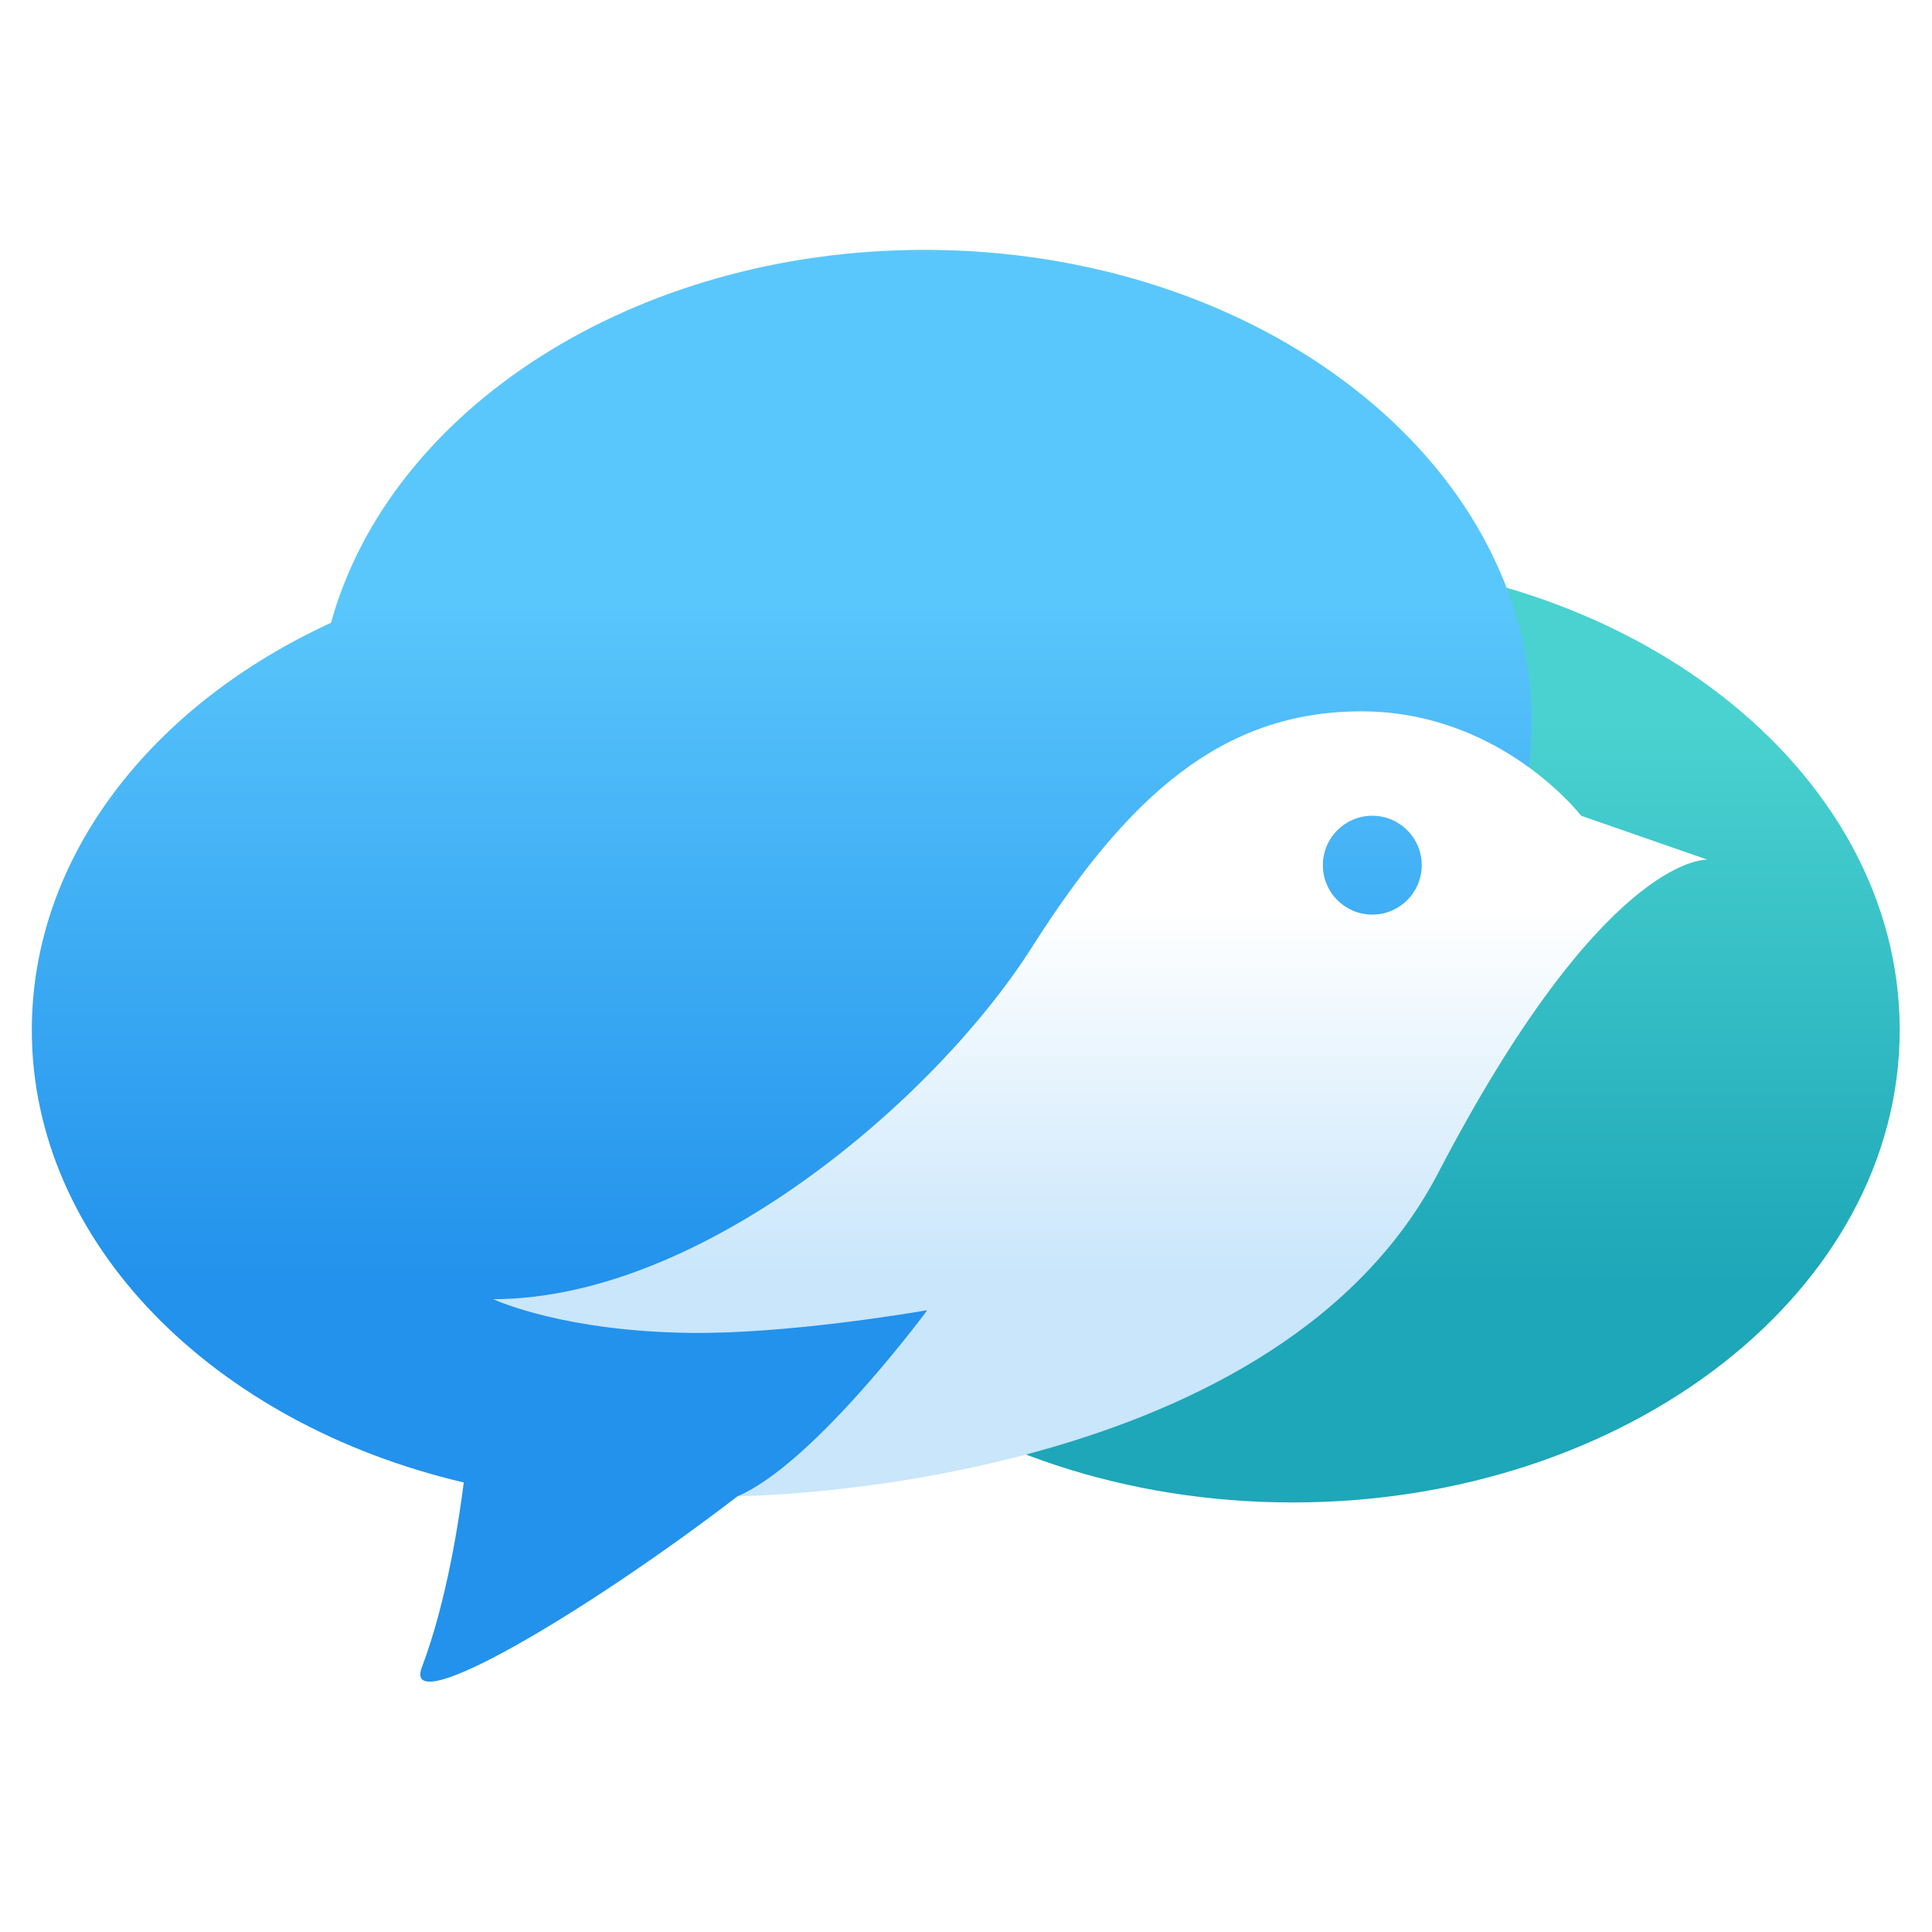
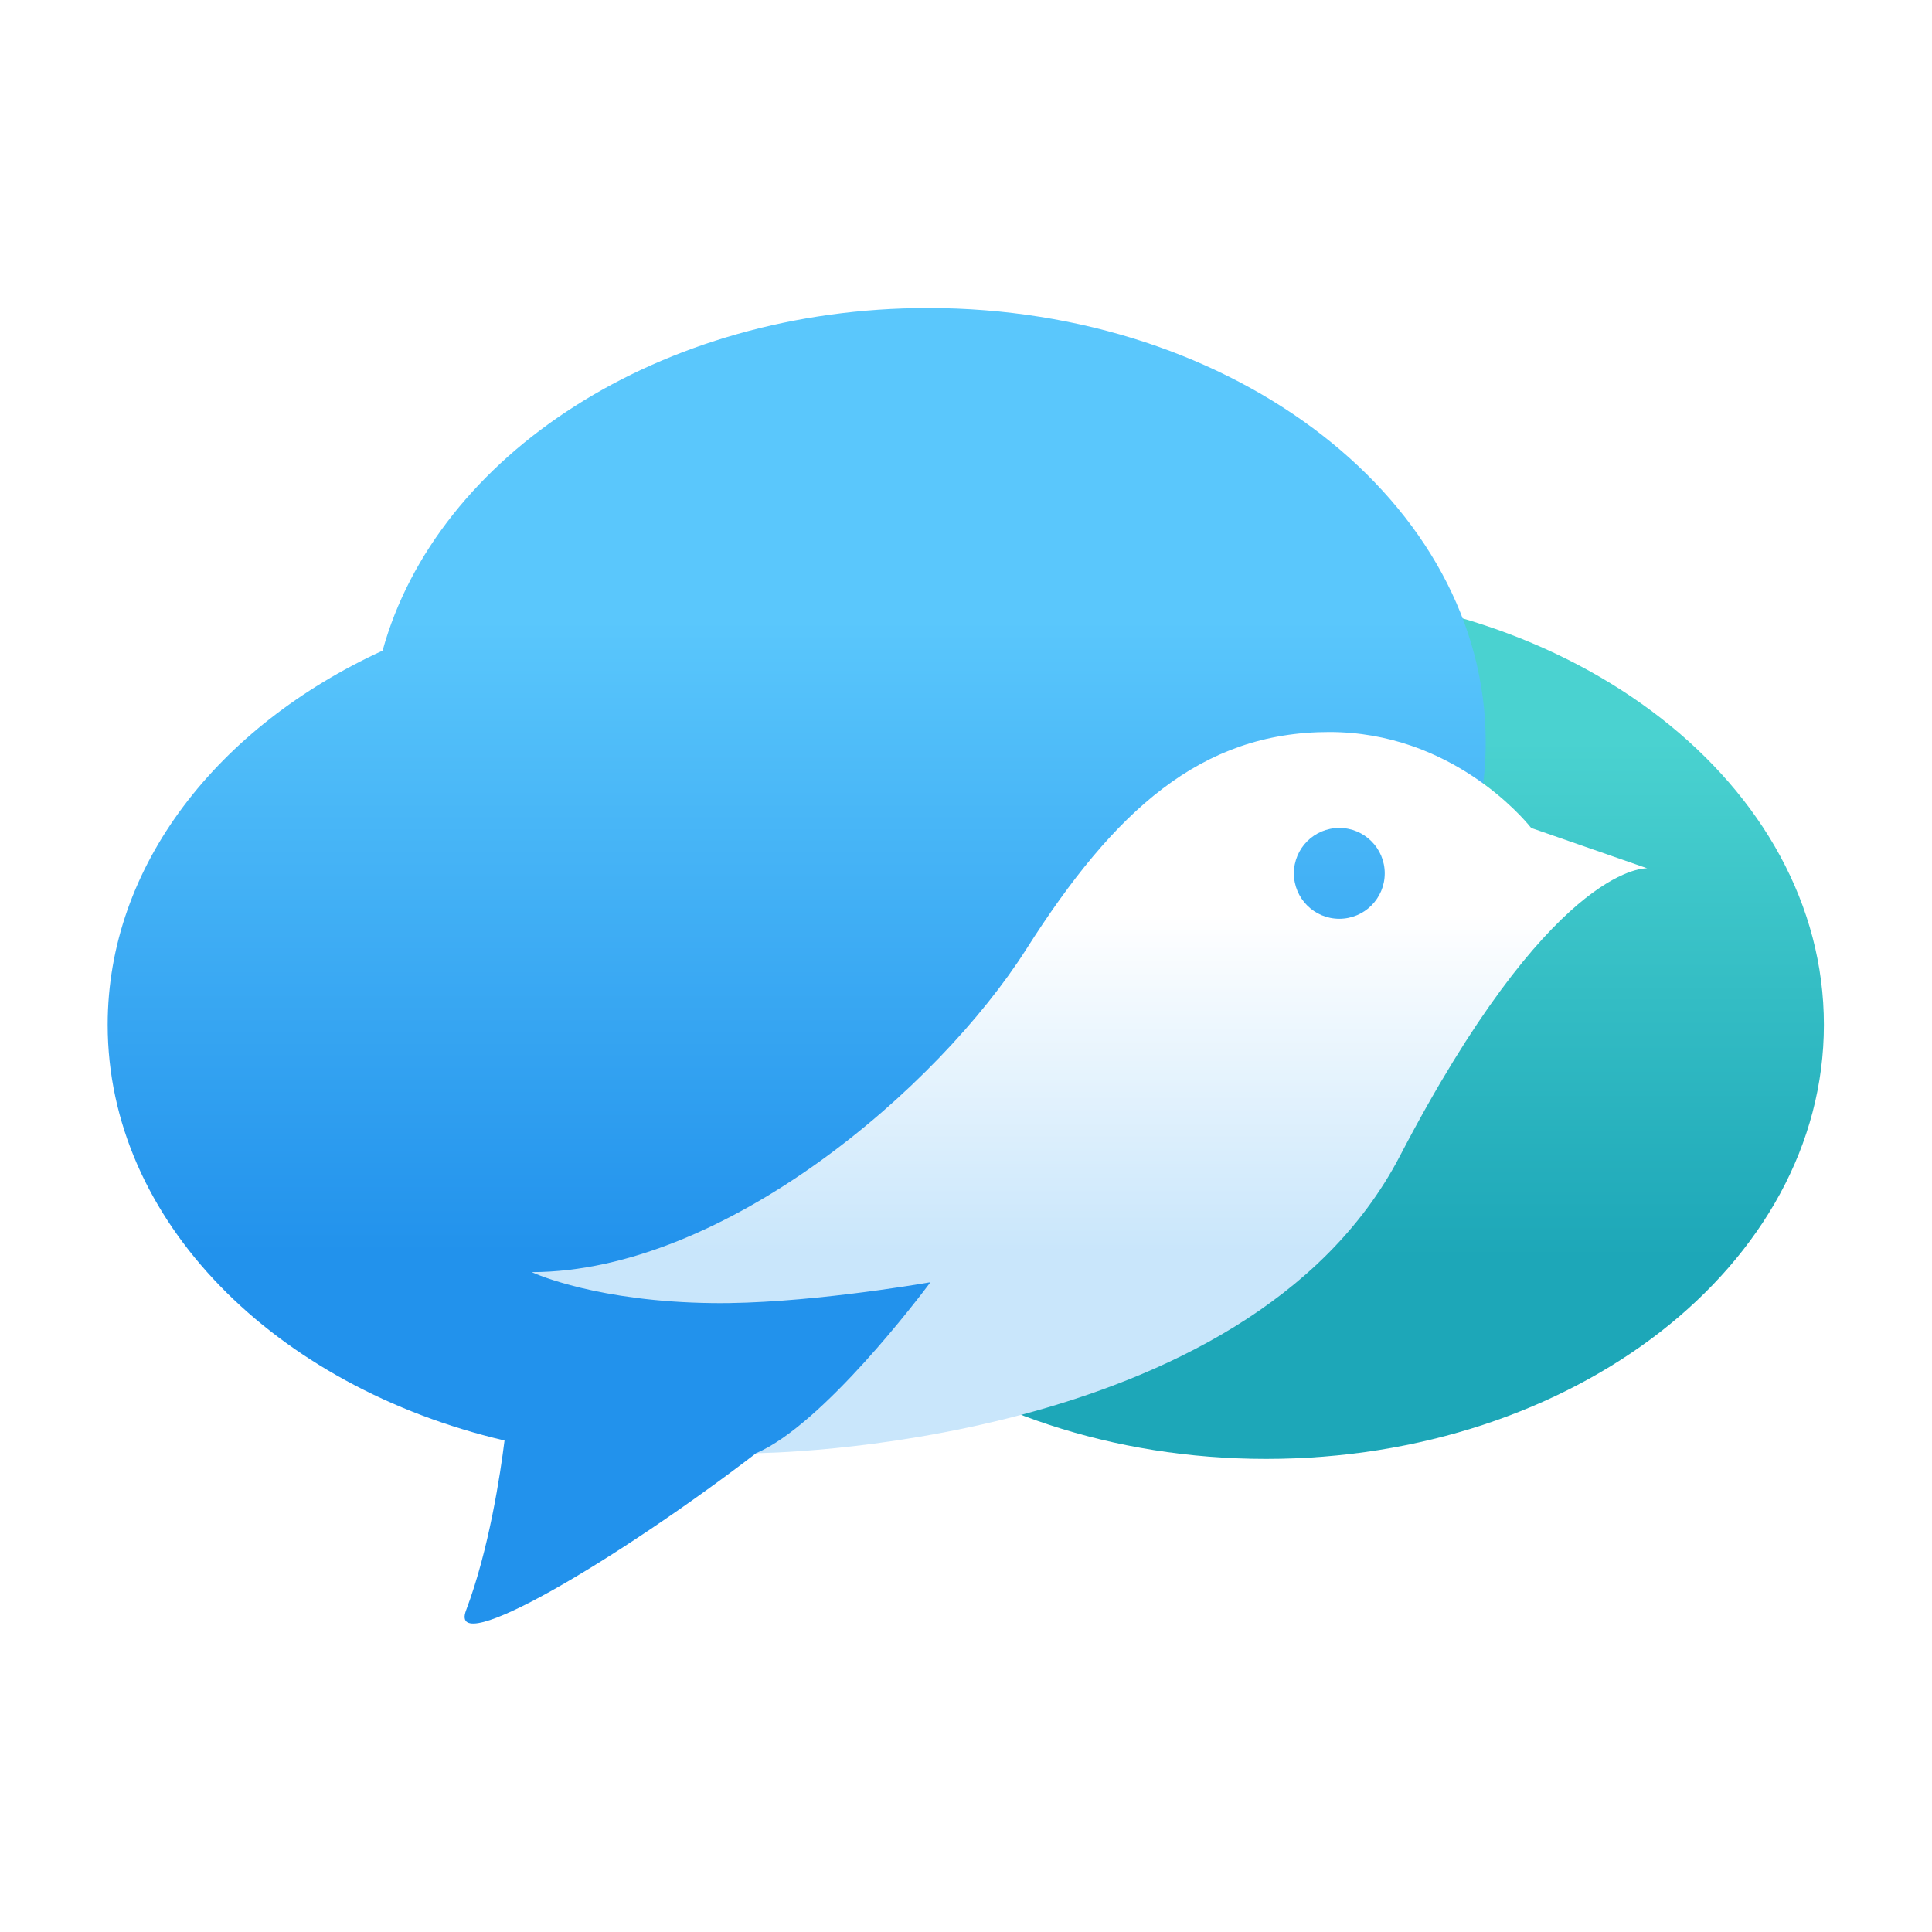
- <svg xmlns="http://www.w3.org/2000/svg" viewBox="141 141 3191 3191" version="1.1" xml:space="preserve" style="fill-rule:evenodd;clip-rule:evenodd;stroke-linecap:round;stroke-linejoin:round;stroke-miterlimit:1.5;">
+ <svg xmlns="http://www.w3.org/2000/svg" width="100%" height="100%" viewBox="0 0 3473 3473" version="1.1" xml:space="preserve" style="fill-rule:evenodd;clip-rule:evenodd;stroke-linecap:round;stroke-linejoin:round;stroke-miterlimit:1.5;">
  <g transform="matrix(9.073856,0,0,9.073856,-4170.969,-2558.633)">
    <g transform="matrix(1,0,0,0.977273,330,184.9773)">
      <ellipse cx="380.5" cy="307" rx="110.5" ry="88" style="fill:url(#_Linear1);" />
    </g>
    <path d="M600,485C606.602,506.898 655,479 655,479" style="fill:rgb(110,210,207);stroke:black;stroke-width:0.77px;" />
    <path d="M675.5,453C675.5,453 701.417,416.84 748.55,404.259" style="fill:rgb(110,210,207);stroke:black;stroke-width:0.77px;" />
    <g transform="matrix(1,0,0,1,213,213)">
      <path d="M486.538,290.121C477.071,324.42 441.288,351.151 396.471,356.866C368.848,378.077 335.257,397.891 339,388C343.555,375.961 345.798,360.947 346.619,354.361C301.154,343.701 268,310.84 268,272C268,240.449 289.878,212.843 322.462,197.879C333.165,159.104 377.5,130 430.5,130C491.487,130 541,168.535 541,216C541,247.551 519.122,275.157 486.538,290.121Z" style="fill:url(#_Linear2);" />
    </g>
    <g transform="matrix(1,0,0,1,213,213)">
      <path d="M396.471,356.866C409.732,351.223 429.154,325.474 430.877,323.166C430.897,323.138 430.898,323.102 430.881,323.073C430.863,323.045 430.829,323.03 430.796,323.036C428.397,323.451 405.305,327.364 387.816,327.135C365.222,326.864 352.883,321.404 352.046,321.021C352.041,321.019 352.038,321.014 352.04,321.009C352.041,321.003 352.045,321 352.051,321C390.199,320.905 432.555,284.456 450,257C467.453,229.532 484.594,214 510,214C534.072,214 548.437,231.057 549.88,232.848C549.956,232.947 550.059,233.021 550.177,233.062L572.966,240.988C572.968,240.989 572.97,240.992 572.969,240.994C572.968,240.997 572.966,240.999 572.963,240.998C572.032,240.97 553.624,241.162 524,298C493.591,356.344 396.471,356.866 396.471,356.866ZM512,233C507.033,233 503,237.033 503,242C503,246.967 507.033,251 512,251C516.967,251 521,246.967 521,242C521,237.033 516.967,233 512,233Z" style="fill:url(#_Linear3);" />
    </g>
  </g>
  <defs>
    <linearGradient id="_Linear1" x1="0" y1="0" x2="1" y2="0" gradientUnits="userSpaceOnUse" gradientTransform="matrix(0,104.3721,-102,0,434,249.6977)">
      <stop offset="0" style="stop-color:rgb(74,210,208);stop-opacity:1" />
      <stop offset="1" style="stop-color:rgb(29,167,184);stop-opacity:1" />
    </linearGradient>
    <linearGradient id="_Linear2" x1="0" y1="0" x2="1" y2="0" gradientUnits="userSpaceOnUse" gradientTransform="matrix(0,-125,125,0,378.5,317)">
      <stop offset="0" style="stop-color:rgb(34,146,236);stop-opacity:1" />
      <stop offset="1" style="stop-color:rgb(90,199,252);stop-opacity:1" />
    </linearGradient>
    <linearGradient id="_Linear3" x1="0" y1="0" x2="1" y2="0" gradientUnits="userSpaceOnUse" gradientTransform="matrix(0,67,-67,0,471,250)">
      <stop offset="0" style="stop-color:white;stop-opacity:1" />
      <stop offset="1" style="stop-color:rgb(201,230,251);stop-opacity:1" />
    </linearGradient>
  </defs>
</svg>
